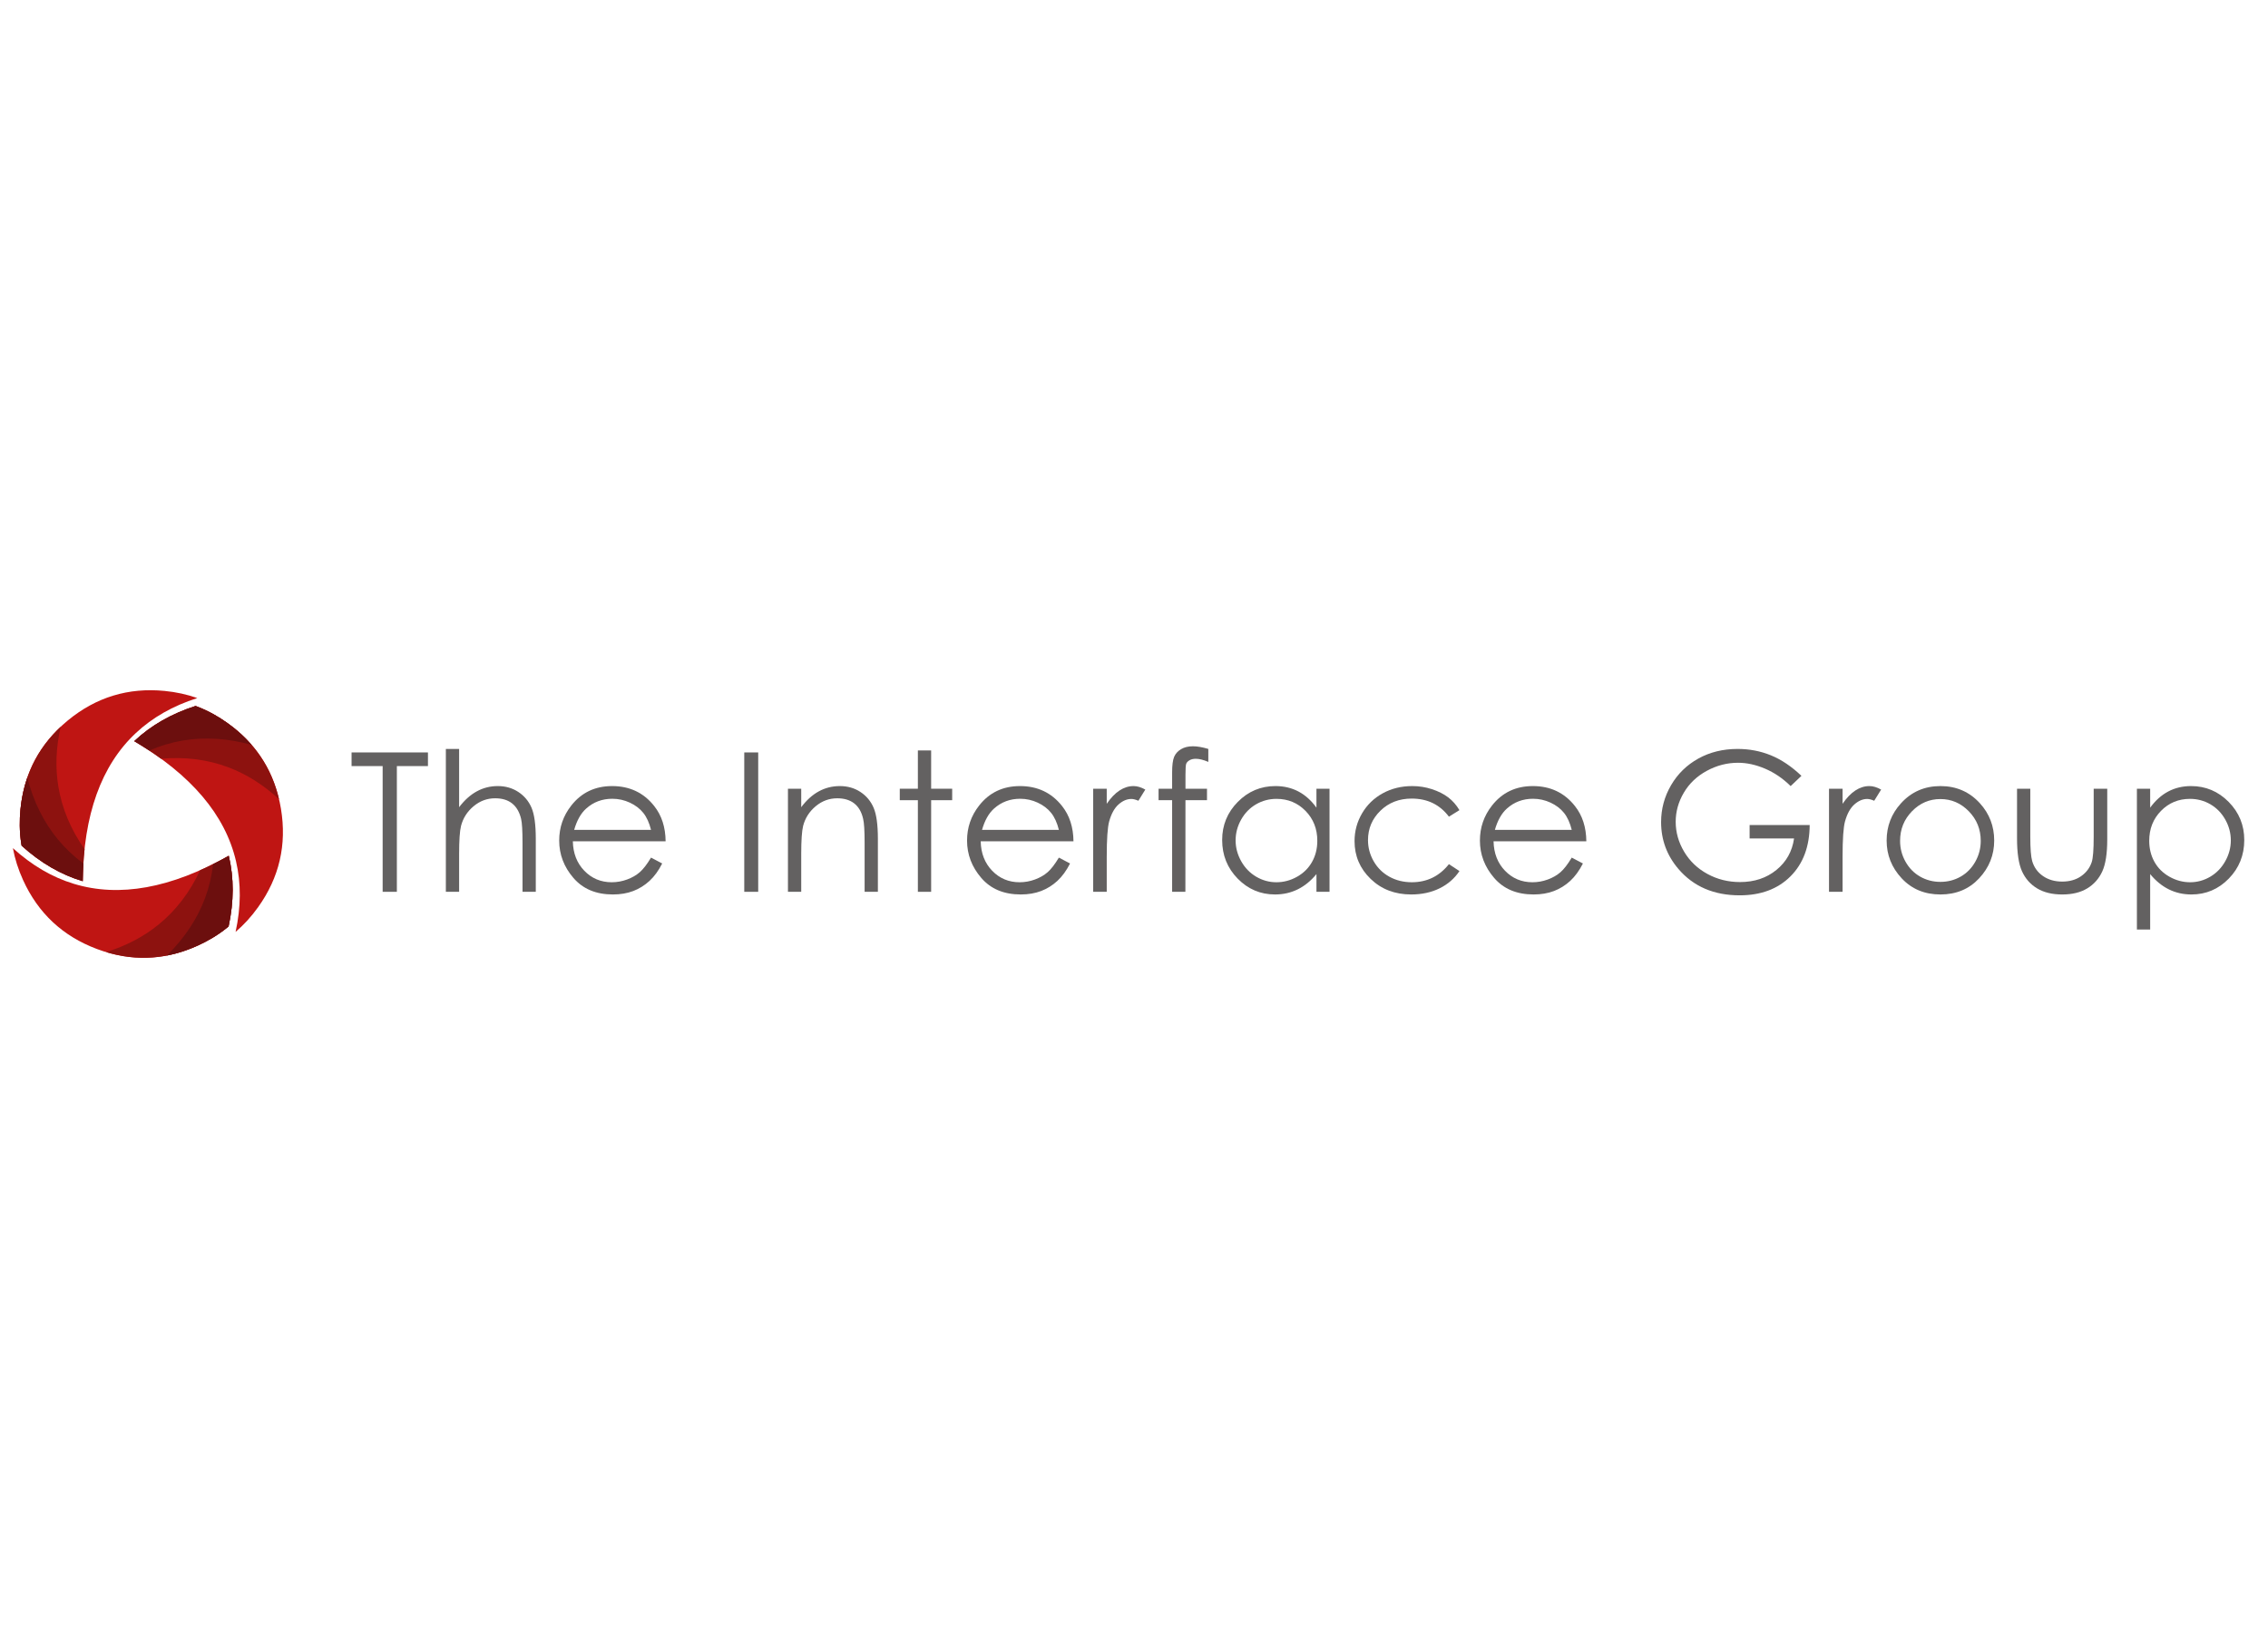
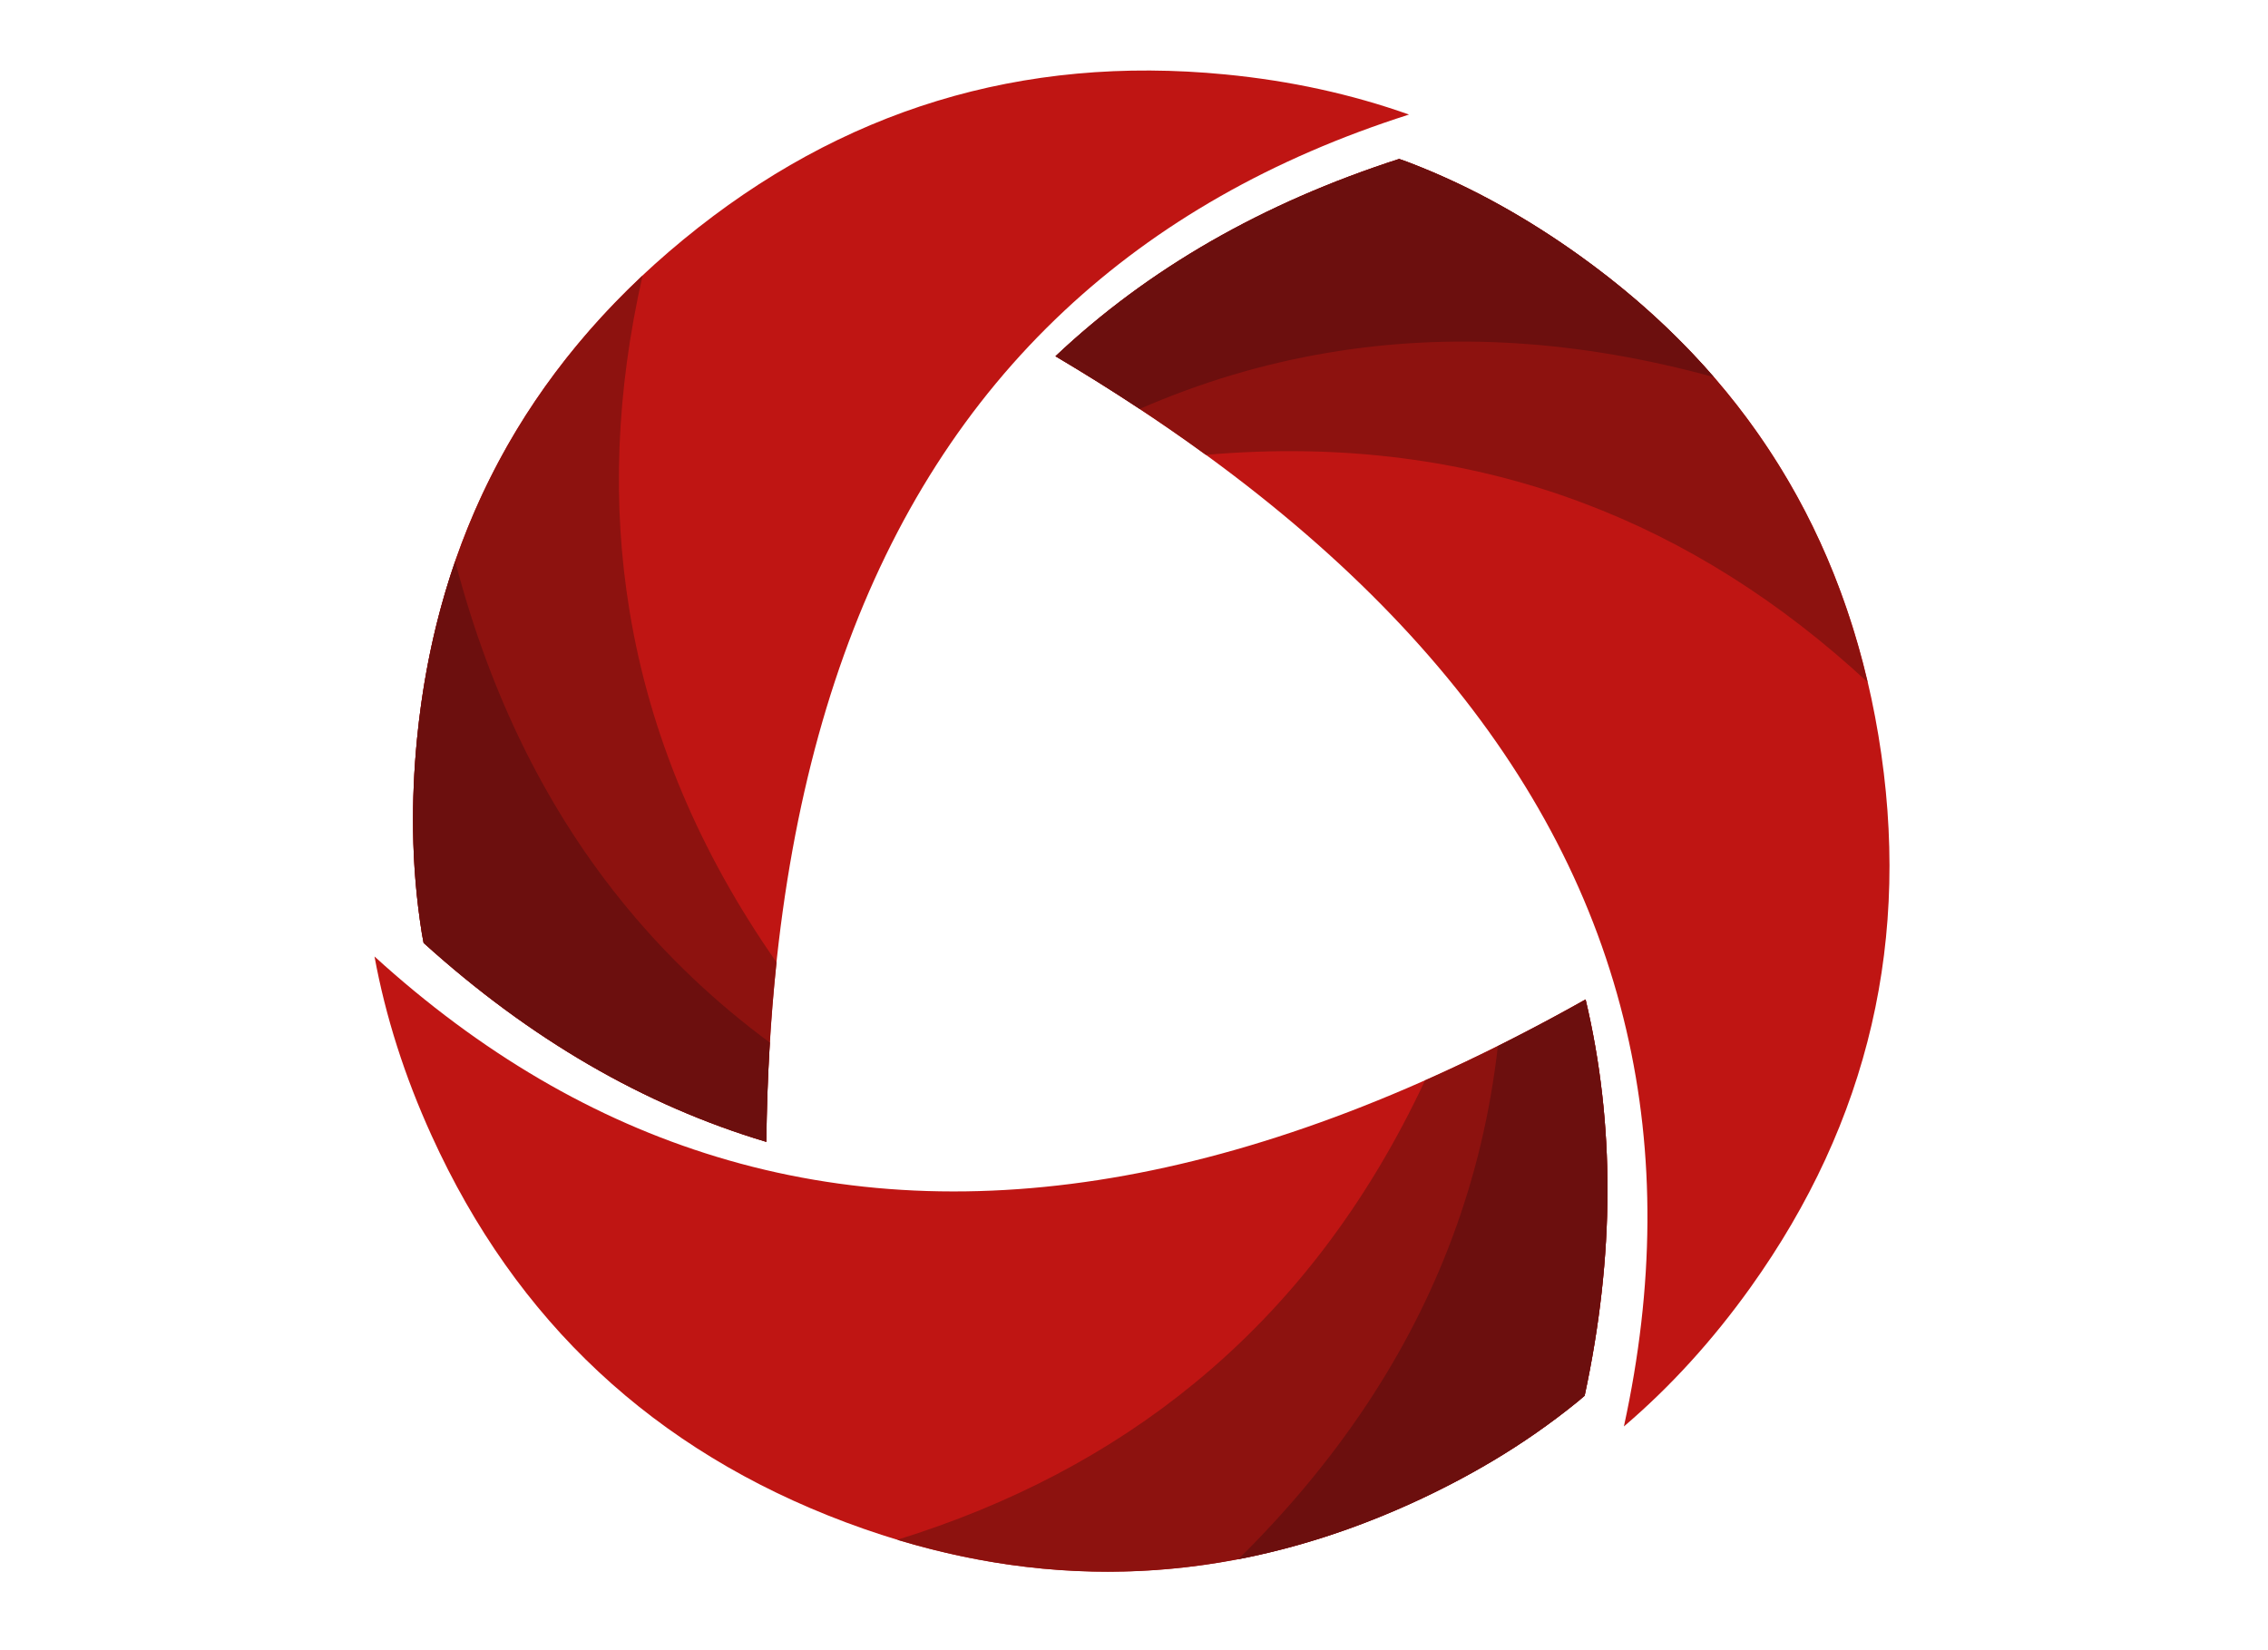
- <svg xmlns="http://www.w3.org/2000/svg" version="1.1" id="Layer_1" x="0px" y="0px" width="550px" height="400px" viewBox="0 0 512.213 66.397" enable-background="new 0 0 550 400">
+ <svg xmlns="http://www.w3.org/2000/svg" version="1.1" id="Layer_1" x="0px" y="0px" width="550px" height="400px" viewBox="0 0 66.97 66.397" enable-background="new 0 0 550 400">
  <polygon fill="#636161" points="79.399 19.974 79.399 16.892 96.649 16.892 96.649 19.974 89.629 19.974 89.629 48.374 86.419 48.374 86.419 19.974" />
  <g transform="matrix(1, 0, 0, 1, -23.21188, -179.7571)">
    <defs>
      <rect id="SVGID_1_" width="550" height="400" />
    </defs>
    <clipPath id="SVGID_2_">
      <rect id="" width="550" height="400" transform="matrix(1, 0, 0, 1, 0, 0)" />
    </clipPath>
-     <path clip-path="url(#SVGID_2_)" fill="#636161" d="M123.906,195.857h2.996v13.162c1.212-1.598,2.547-2.793,4.002-3.585   c1.456-0.792,3.032-1.188,4.73-1.188c1.74,0,3.285,0.442,4.633,1.326c1.348,0.885,2.344,2.073,2.986,3.563   c0.642,1.492,0.963,3.828,0.963,7.009v11.985h-2.997v-11.107c0-2.683-0.106-4.473-0.32-5.372c-0.371-1.541-1.046-2.7-2.023-3.478   s-2.258-1.166-3.842-1.166c-1.812,0-3.434,0.599-4.868,1.798c-1.434,1.198-2.38,2.682-2.836,4.451   c-0.285,1.142-0.428,3.253-0.428,6.335v8.539h-2.996V195.857z" />
-     <path clip-path="url(#SVGID_2_)" fill="#636161" d="M170.241,220.405l2.525,1.326c-0.828,1.627-1.784,2.939-2.87,3.938   c-1.085,0.999-2.306,1.759-3.663,2.279c-1.357,0.521-2.892,0.781-4.606,0.781c-3.799,0-6.769-1.245-8.911-3.735   c-2.142-2.489-3.213-5.304-3.213-8.442c0-2.953,0.906-5.586,2.72-7.897c2.299-2.938,5.377-4.408,9.233-4.408   c3.97,0,7.14,1.505,9.511,4.516c1.685,2.126,2.541,4.779,2.57,7.961h-20.952c0.057,2.705,0.921,4.922,2.593,6.651   c1.671,1.729,3.735,2.595,6.192,2.595c1.185,0,2.339-0.206,3.46-0.619c1.122-0.411,2.075-0.959,2.861-1.642   C168.477,223.027,169.327,221.926,170.241,220.405 M170.241,214.134c-0.4-1.598-0.982-2.874-1.747-3.83   c-0.764-0.956-1.774-1.727-3.031-2.312c-1.258-0.585-2.579-0.878-3.964-0.878c-2.286,0-4.251,0.735-5.893,2.204   c-1.2,1.07-2.108,2.676-2.721,4.815H170.241z" />
+     <path clip-path="url(#SVGID_2_)" fill="#636161" d="M123.906,195.857h2.996v13.162c1.212-1.598,2.547-2.793,4.002-3.585 c1.456-0.792,3.032-1.188,4.73-1.188c1.74,0,3.285,0.442,4.633,1.326c1.348,0.885,2.344,2.073,2.986,3.563 c0.642,1.492,0.963,3.828,0.963,7.009v11.985h-2.997v-11.107c0-2.683-0.106-4.473-0.32-5.372c-0.371-1.541-1.046-2.7-2.023-3.478 s-2.258-1.166-3.842-1.166c-1.812,0-3.434,0.599-4.868,1.798c-1.434,1.198-2.38,2.682-2.836,4.451 c-0.285,1.142-0.428,3.253-0.428,6.335v8.539h-2.996V195.857z" />
+     <path clip-path="url(#SVGID_2_)" fill="#636161" d="M170.241,220.405l2.525,1.326c-0.828,1.627-1.784,2.939-2.87,3.938 c-1.085,0.999-2.306,1.759-3.663,2.279c-1.357,0.521-2.892,0.781-4.606,0.781c-3.799,0-6.769-1.245-8.911-3.735 c-2.142-2.489-3.213-5.304-3.213-8.442c0-2.953,0.906-5.586,2.72-7.897c2.299-2.938,5.377-4.408,9.233-4.408 c3.97,0,7.14,1.505,9.511,4.516c1.685,2.126,2.541,4.779,2.57,7.961h-20.952c0.057,2.705,0.921,4.922,2.593,6.651 c1.671,1.729,3.735,2.595,6.192,2.595c1.185,0,2.339-0.206,3.46-0.619c1.122-0.411,2.075-0.959,2.861-1.642 C168.477,223.027,169.327,221.926,170.241,220.405 M170.241,214.134c-0.4-1.598-0.982-2.874-1.747-3.83 c-0.764-0.956-1.774-1.727-3.031-2.312c-1.258-0.585-2.579-0.878-3.964-0.878c-2.286,0-4.251,0.735-5.893,2.204 c-1.2,1.07-2.108,2.676-2.721,4.815H170.241z" />
    <rect x="191.3" y="196.649" clip-path="url(#SVGID_2_)" fill="#636161" width="3.146" height="31.482" />
-     <path clip-path="url(#SVGID_2_)" fill="#636161" d="M201.166,204.846h2.996v4.174c1.198-1.598,2.525-2.793,3.981-3.585   c1.455-0.792,3.039-1.188,4.751-1.188c1.74,0,3.285,0.442,4.633,1.326c1.348,0.885,2.344,2.076,2.986,3.574   c0.642,1.498,0.963,3.831,0.963,6.998v11.985h-2.997v-11.107c0-2.683-0.111-4.473-0.333-5.372c-0.347-1.541-1.013-2.7-1.998-3.478   c-0.984-0.777-2.268-1.166-3.852-1.166c-1.813,0-3.436,0.599-4.87,1.798c-1.434,1.198-2.38,2.682-2.836,4.451   c-0.285,1.155-0.428,3.268-0.428,6.335v8.539h-2.996V204.846z" />
+     <path clip-path="url(#SVGID_2_)" fill="#636161" d="M201.166,204.846h2.996v4.174c1.198-1.598,2.525-2.793,3.981-3.585 c1.455-0.792,3.039-1.188,4.751-1.188c1.74,0,3.285,0.442,4.633,1.326c1.348,0.885,2.344,2.076,2.986,3.574 c0.642,1.498,0.963,3.831,0.963,6.998v11.985h-2.997v-11.107c0-2.683-0.111-4.473-0.333-5.372c-0.347-1.541-1.013-2.7-1.998-3.478 c-0.984-0.777-2.268-1.166-3.852-1.166c-1.813,0-3.436,0.599-4.87,1.798c-1.434,1.198-2.38,2.682-2.836,4.451 c-0.285,1.155-0.428,3.268-0.428,6.335v8.539h-2.996V204.846z" />
    <polygon clip-path="url(#SVGID_2_)" fill="#636161" points="230.508,196.2 233.504,196.2 233.504,204.846 238.256,204.846 &#10;&#09;&#09;238.256,207.436 233.504,207.436 233.504,228.131 230.508,228.131 230.508,207.436 226.42,207.436 226.42,204.846 230.508,204.846 &#10;&#09;&#09;&#09;" />
-     <path clip-path="url(#SVGID_2_)" fill="#636161" d="M262.353,220.405l2.525,1.326c-0.828,1.627-1.784,2.939-2.87,3.938   c-1.085,0.999-2.306,1.759-3.663,2.279c-1.357,0.521-2.892,0.781-4.606,0.781c-3.799,0-6.769-1.245-8.911-3.735   c-2.142-2.489-3.213-5.304-3.213-8.442c0-2.953,0.906-5.586,2.72-7.897c2.299-2.938,5.377-4.408,9.233-4.408   c3.97,0,7.14,1.505,9.511,4.516c1.685,2.126,2.541,4.779,2.57,7.961h-20.952c0.057,2.705,0.921,4.922,2.593,6.651   c1.671,1.729,3.735,2.595,6.192,2.595c1.185,0,2.339-0.206,3.46-0.619c1.122-0.411,2.075-0.959,2.861-1.642   C260.589,223.027,261.439,221.926,262.353,220.405 M262.353,214.134c-0.4-1.598-0.982-2.874-1.747-3.83   c-0.764-0.956-1.774-1.727-3.031-2.312c-1.258-0.585-2.579-0.878-3.964-0.878c-2.286,0-4.251,0.735-5.893,2.204   c-1.2,1.07-2.108,2.676-2.721,4.815H262.353z" />
-     <path clip-path="url(#SVGID_2_)" fill="#636161" d="M270.101,204.846h3.06v3.403c0.913-1.34,1.876-2.344,2.89-3.007   c1.013-0.664,2.068-0.995,3.167-0.995c0.827,0,1.712,0.264,2.654,0.791l-1.563,2.525c-0.627-0.271-1.155-0.405-1.582-0.405   c-1,0-1.963,0.409-2.891,1.229c-0.927,0.82-1.633,2.094-2.118,3.82c-0.371,1.327-0.557,4.01-0.557,8.047v7.876h-3.06V204.846z" />
-     <path clip-path="url(#SVGID_2_)" fill="#636161" d="M296.104,195.857v2.932c-1.099-0.471-2.041-0.706-2.825-0.706   c-0.585,0-1.071,0.117-1.455,0.353c-0.386,0.235-0.628,0.506-0.728,0.813c-0.101,0.307-0.15,1.124-0.15,2.451l-0.002,3.146h4.86   v2.59h-4.863l-0.017,20.695h-2.996v-20.695h-3.061v-2.59h3.061v-3.638c0-1.669,0.153-2.86,0.46-3.575   c0.307-0.713,0.828-1.287,1.563-1.723c0.734-0.435,1.623-0.653,2.665-0.653C293.584,195.257,294.748,195.458,296.104,195.857" />
-     <path clip-path="url(#SVGID_2_)" fill="#636161" d="M323.477,204.846v23.285h-2.953v-4.002c-1.256,1.526-2.665,2.675-4.228,3.444   c-1.562,0.771-3.271,1.157-5.125,1.157c-3.296,0-6.11-1.195-8.443-3.585s-3.499-5.297-3.499-8.722c0-3.353,1.177-6.22,3.531-8.604   c2.354-2.382,5.187-3.573,8.496-3.573c1.912,0,3.643,0.406,5.19,1.22s2.906,2.033,4.077,3.659v-4.28H323.477z M311.502,207.136   c-1.667,0-3.206,0.41-4.617,1.229c-1.411,0.82-2.533,1.972-3.367,3.453c-0.833,1.482-1.25,3.05-1.25,4.703   c0,1.64,0.42,3.207,1.261,4.703s1.971,2.661,3.389,3.495s2.939,1.251,4.564,1.251c1.639,0,3.191-0.414,4.659-1.24   c1.468-0.827,2.598-1.945,3.389-3.356c0.791-1.41,1.187-3,1.187-4.767c0-2.693-0.888-4.945-2.662-6.756   C316.28,208.041,314.096,207.136,311.502,207.136" />
-     <path clip-path="url(#SVGID_2_)" fill="#636161" d="M352.817,209.683l-2.375,1.477c-2.053-2.725-4.853-4.088-8.401-4.088   c-2.836,0-5.191,0.913-7.064,2.736c-1.874,1.824-2.812,4.041-2.812,6.648c0,1.696,0.431,3.293,1.293,4.79   c0.862,1.495,2.046,2.656,3.549,3.483c1.504,0.826,3.188,1.24,5.056,1.24c3.42,0,6.213-1.362,8.38-4.088l2.375,1.563   c-1.112,1.677-2.607,2.976-4.483,3.899s-4.013,1.387-6.41,1.387c-3.681,0-6.734-1.17-9.159-3.51   c-2.426-2.34-3.639-5.187-3.639-8.54c0-2.254,0.567-4.348,1.701-6.281c1.136-1.933,2.693-3.441,4.677-4.526   c1.982-1.084,4.201-1.626,6.655-1.626c1.541,0,3.029,0.235,4.463,0.706s2.65,1.083,3.648,1.84   C351.27,207.55,352.118,208.513,352.817,209.683" />
-     <path clip-path="url(#SVGID_2_)" fill="#636161" d="M378.179,220.405l2.525,1.326c-0.828,1.627-1.785,2.939-2.87,3.938   c-1.086,0.999-2.307,1.759-3.663,2.279c-1.357,0.521-2.893,0.781-4.605,0.781c-3.799,0-6.77-1.245-8.911-3.735   c-2.143-2.489-3.214-5.304-3.214-8.442c0-2.953,0.907-5.586,2.721-7.897c2.299-2.938,5.376-4.408,9.232-4.408   c3.97,0,7.139,1.505,9.511,4.516c1.685,2.126,2.542,4.779,2.57,7.961h-20.952c0.057,2.705,0.921,4.922,2.593,6.651   c1.671,1.729,3.735,2.595,6.192,2.595c1.186,0,2.339-0.206,3.461-0.619c1.121-0.411,2.074-0.959,2.86-1.642   C376.415,223.027,377.265,221.926,378.179,220.405 M378.179,214.134c-0.399-1.598-0.982-2.874-1.746-3.83   c-0.765-0.956-1.775-1.727-3.032-2.312c-1.258-0.585-2.579-0.878-3.964-0.878c-2.286,0-4.25,0.735-5.893,2.204   c-1.2,1.07-2.107,2.676-2.722,4.815H378.179z" />
-     <path clip-path="url(#SVGID_2_)" fill="#636161" d="M430.057,201.936l-2.44,2.312c-1.755-1.727-3.678-3.036-5.768-3.928   s-4.127-1.338-6.11-1.338c-2.469,0-4.818,0.607-7.052,1.819c-2.234,1.213-3.963,2.857-5.19,4.934   c-1.227,2.075-1.84,4.27-1.84,6.581c0,2.368,0.635,4.619,1.904,6.752c1.271,2.133,3.025,3.81,5.266,5.029   c2.239,1.22,4.693,1.83,7.362,1.83c3.238,0,5.978-0.913,8.218-2.739s3.566-4.195,3.98-7.106H418.35v-3.038h13.568   c-0.028,4.865-1.474,8.729-4.334,11.589s-6.688,4.291-11.481,4.291c-5.821,0-10.43-1.983-13.825-5.95   c-2.611-3.053-3.917-6.584-3.917-10.594c0-2.981,0.749-5.757,2.247-8.325s3.553-4.576,6.164-6.024   c2.61-1.448,5.564-2.172,8.86-2.172c2.668,0,5.179,0.481,7.533,1.444C425.52,198.265,427.816,199.81,430.057,201.936" />
-     <path clip-path="url(#SVGID_2_)" fill="#636161" d="M436.284,204.846h3.061v3.403c0.913-1.34,1.876-2.344,2.89-3.007   c1.013-0.664,2.068-0.995,3.167-0.995c0.827,0,1.712,0.264,2.654,0.791l-1.563,2.525c-0.628-0.271-1.156-0.405-1.584-0.405   c-0.999,0-1.962,0.409-2.889,1.229c-0.928,0.82-1.635,2.094-2.119,3.82c-0.371,1.327-0.557,4.01-0.557,8.047v7.876h-3.061V204.846z   " />
-     <path clip-path="url(#SVGID_2_)" fill="#636161" d="M461.452,204.247c3.588,0,6.561,1.298,8.919,3.895   c2.144,2.369,3.217,5.172,3.217,8.411c0,3.253-1.134,6.096-3.399,8.528s-5.178,3.649-8.736,3.649c-3.574,0-6.492-1.217-8.758-3.649   s-3.399-5.275-3.399-8.528c0-3.225,1.073-6.021,3.217-8.39C454.87,205.552,457.851,204.247,461.452,204.247 M461.441,207.179   c-2.491,0-4.632,0.92-6.422,2.761c-1.789,1.841-2.685,4.066-2.685,6.678c0,1.684,0.408,3.253,1.225,4.707   c0.815,1.456,1.918,2.58,3.308,3.372c1.389,0.791,2.913,1.188,4.574,1.188s3.186-0.396,4.575-1.188   c1.389-0.792,2.491-1.916,3.308-3.372c0.815-1.454,1.224-3.023,1.224-4.707c0-2.611-0.898-4.837-2.695-6.678   S463.919,207.179,461.441,207.179" />
-     <path clip-path="url(#SVGID_2_)" fill="#636161" d="M478.745,204.846h2.996v10.872c0,2.654,0.144,4.48,0.429,5.479   c0.429,1.428,1.247,2.555,2.454,3.382c1.208,0.828,2.647,1.241,4.319,1.241s3.09-0.402,4.255-1.209   c1.164-0.806,1.968-1.865,2.411-3.178c0.3-0.898,0.449-2.804,0.449-5.715v-10.872h3.062v11.429c0,3.21-0.375,5.629-1.124,7.255   c-0.749,1.627-1.876,2.9-3.382,3.82c-1.505,0.92-3.392,1.381-5.66,1.381s-4.163-0.461-5.683-1.381s-2.653-2.204-3.402-3.853   c-0.749-1.647-1.124-4.127-1.124-7.437V204.846z" />
-     <path clip-path="url(#SVGID_2_)" fill="#636161" d="M505.818,204.846h2.996v4.28c1.183-1.626,2.544-2.846,4.083-3.659   c1.54-0.813,3.257-1.22,5.153-1.22c3.306,0,6.136,1.191,8.487,3.573c2.352,2.384,3.528,5.251,3.528,8.604   c0,3.425-1.166,6.332-3.496,8.722s-5.142,3.585-8.435,3.585c-1.854,0-3.556-0.386-5.109-1.157c-1.554-0.77-2.958-1.918-4.212-3.444   v12.52h-2.996V204.846z M517.803,207.136c-2.591,0-4.772,0.905-6.544,2.715c-1.772,1.811-2.658,4.063-2.658,6.756   c0,1.767,0.395,3.356,1.185,4.767c0.789,1.411,1.922,2.529,3.395,3.356c1.474,0.826,3.028,1.24,4.666,1.24   c1.607,0,3.121-0.417,4.537-1.251c1.417-0.834,2.545-1.999,3.385-3.495s1.26-3.063,1.26-4.703c0-1.653-0.417-3.221-1.25-4.703   c-0.832-1.481-1.954-2.633-3.362-3.453C521.006,207.546,519.468,207.136,517.803,207.136" />
-     <path clip-path="url(#SVGID_2_)" fill-rule="evenodd" clip-rule="evenodd" fill="#BF1513" d="M76.417,237.184   c1.231-5.641,1.264-10.96,0.097-15.962c-2.429-10.446-10.087-19.487-22.978-27.122c3.732-3.525,8.343-6.173,13.835-7.943   c0.117,0.041,0.236,0.084,0.358,0.128c0.013,0.008,0.026,0.013,0.041,0.016c1.268,0.486,2.513,1.07,3.733,1.754   c1.05,0.587,2.083,1.244,3.101,1.972c6.691,4.783,10.71,11.23,12.059,19.343c1.35,8.12-0.367,15.526-5.15,22.218   C79.984,233.725,78.286,235.59,76.417,237.184" />
-     <path clip-path="url(#SVGID_2_)" fill-rule="evenodd" clip-rule="evenodd" fill="#8D120F" d="M74.604,190.026   c-1.018-0.728-2.051-1.385-3.101-1.972c-1.22-0.684-2.465-1.268-3.733-1.754c-0.015-0.003-0.028-0.007-0.041-0.016   c-0.122-0.044-0.241-0.087-0.358-0.128c-5.492,1.77-10.103,4.418-13.835,7.943c2.166,1.283,4.181,2.607,6.052,3.97   c5.448-0.471,10.516,0.177,15.204,1.945c4.104,1.544,7.914,3.948,11.433,7.204C84.56,200.112,80.691,194.378,74.604,190.026" />
-     <path clip-path="url(#SVGID_2_)" fill-rule="evenodd" clip-rule="evenodd" fill="#6C0F0E" d="M74.604,190.026   c-1.018-0.728-2.051-1.385-3.101-1.972c-1.22-0.684-2.465-1.268-3.733-1.754c-0.015-0.003-0.028-0.007-0.041-0.016   c-0.122-0.044-0.241-0.087-0.358-0.128c-5.492,1.77-10.103,4.418-13.835,7.943c1.173,0.695,2.303,1.402,3.39,2.121   c2.45-1.068,4.966-1.821,7.546-2.256c4.954-0.842,10.144-0.514,15.569,0.976C78.482,193.144,76.671,191.505,74.604,190.026" />
-     <path clip-path="url(#SVGID_2_)" fill-rule="evenodd" clip-rule="evenodd" fill="#BF1513" d="M67.767,184.369   c-5.5,1.753-10.124,4.386-13.871,7.896c-7.833,7.327-11.833,18.48-12,33.461c-4.919-1.469-9.518-4.139-13.796-8.01   c-0.023-0.122-0.046-0.247-0.068-0.375c0.001-0.015-0.001-0.028-0.007-0.043c-0.214-1.341-0.33-2.711-0.347-4.11   c-0.017-1.202,0.035-2.426,0.157-3.671c0.797-8.187,4.37-14.892,10.721-20.114c6.358-5.23,13.63-7.446,21.817-6.649   C62.988,183.008,65.453,183.547,67.767,184.369" />
-     <path clip-path="url(#SVGID_2_)" fill-rule="evenodd" clip-rule="evenodd" fill="#8D120F" d="M27.835,209.518   c-0.121,1.246-0.173,2.47-0.157,3.672c0.018,1.398,0.135,2.769,0.347,4.109c0.006,0.015,0.008,0.029,0.007,0.044   c0.023,0.128,0.046,0.252,0.069,0.375c4.278,3.871,8.877,6.54,13.796,8.009c0.028-2.518,0.167-4.925,0.411-7.226   c-3.131-4.482-5.104-9.195-5.916-14.14c-0.715-4.326-0.539-8.828,0.522-13.504C31.592,195.853,28.561,202.069,27.835,209.518" />
-     <path clip-path="url(#SVGID_2_)" fill-rule="evenodd" clip-rule="evenodd" fill="#6C0F0E" d="M27.835,209.518   c-0.121,1.246-0.173,2.47-0.157,3.672c0.018,1.398,0.135,2.769,0.347,4.109c0.006,0.015,0.008,0.029,0.007,0.044   c0.023,0.128,0.046,0.252,0.069,0.375c4.278,3.871,8.877,6.54,13.796,8.009c0.015-1.363,0.063-2.695,0.142-3.995   c-2.15-1.589-4.061-3.391-5.728-5.407c-3.205-3.869-5.517-8.529-6.939-13.972C28.595,204.6,28.082,206.987,27.835,209.518" />
-     <path clip-path="url(#SVGID_2_)" fill-rule="evenodd" clip-rule="evenodd" fill="#BF1513" d="M26.124,218.264   c4.268,3.887,8.86,6.574,13.774,8.064c10.261,3.12,21.92,1.007,34.978-6.339c1.187,4.995,1.175,10.313-0.039,15.953   c-0.094,0.081-0.191,0.163-0.29,0.247c-0.013,0.006-0.024,0.015-0.034,0.027c-1.055,0.854-2.182,1.641-3.386,2.355   c-1.033,0.615-2.119,1.182-3.257,1.699c-7.489,3.403-15.082,3.661-22.781,0.772c-7.708-2.892-13.264-8.081-16.667-15.569   C27.334,223.083,26.568,220.68,26.124,218.264" />
-     <path clip-path="url(#SVGID_2_)" fill-rule="evenodd" clip-rule="evenodd" fill="#8D120F" d="M67.869,240.278   c1.14-0.519,2.225-1.085,3.258-1.699c1.203-0.716,2.331-1.502,3.386-2.356c0.01-0.012,0.021-0.021,0.034-0.027   c0.099-0.084,0.196-0.166,0.29-0.247c1.213-5.641,1.226-10.958,0.038-15.952c-2.193,1.234-4.348,2.317-6.464,3.257   c-2.315,4.952-5.41,9.018-9.286,12.193c-3.389,2.782-7.376,4.88-11.956,6.3C54.156,243.857,61.056,243.374,67.869,240.278" />
-     <path clip-path="url(#SVGID_2_)" fill-rule="evenodd" clip-rule="evenodd" fill="#6C0F0E" d="M67.869,240.278   c1.14-0.519,2.225-1.085,3.258-1.699c1.203-0.716,2.331-1.502,3.386-2.356c0.01-0.012,0.021-0.021,0.034-0.027   c0.099-0.084,0.196-0.166,0.29-0.247c1.213-5.641,1.226-10.958,0.038-15.952c-1.188,0.669-2.365,1.293-3.531,1.875   c-0.301,2.656-0.906,5.212-1.819,7.663c-1.748,4.711-4.628,9.042-8.63,12.996C63.229,242.079,65.555,241.329,67.869,240.278" />
+     <path clip-path="url(#SVGID_2_)" fill="#636161" d="M262.353,220.405l2.525,1.326c-0.828,1.627-1.784,2.939-2.87,3.938 c-1.085,0.999-2.306,1.759-3.663,2.279c-1.357,0.521-2.892,0.781-4.606,0.781c-3.799,0-6.769-1.245-8.911-3.735 c-2.142-2.489-3.213-5.304-3.213-8.442c0-2.953,0.906-5.586,2.72-7.897c2.299-2.938,5.377-4.408,9.233-4.408 c3.97,0,7.14,1.505,9.511,4.516c1.685,2.126,2.541,4.779,2.57,7.961h-20.952c0.057,2.705,0.921,4.922,2.593,6.651 c1.671,1.729,3.735,2.595,6.192,2.595c1.185,0,2.339-0.206,3.46-0.619c1.122-0.411,2.075-0.959,2.861-1.642 C260.589,223.027,261.439,221.926,262.353,220.405 M262.353,214.134c-0.4-1.598-0.982-2.874-1.747-3.83 c-0.764-0.956-1.774-1.727-3.031-2.312c-1.258-0.585-2.579-0.878-3.964-0.878c-2.286,0-4.251,0.735-5.893,2.204 c-1.2,1.07-2.108,2.676-2.721,4.815H262.353z" />
+     <path clip-path="url(#SVGID_2_)" fill="#636161" d="M270.101,204.846h3.06v3.403c0.913-1.34,1.876-2.344,2.89-3.007 c1.013-0.664,2.068-0.995,3.167-0.995c0.827,0,1.712,0.264,2.654,0.791l-1.563,2.525c-0.627-0.271-1.155-0.405-1.582-0.405 c-1,0-1.963,0.409-2.891,1.229c-0.927,0.82-1.633,2.094-2.118,3.82c-0.371,1.327-0.557,4.01-0.557,8.047v7.876h-3.06V204.846z" />
+     <path clip-path="url(#SVGID_2_)" fill="#636161" d="M296.104,195.857v2.932c-1.099-0.471-2.041-0.706-2.825-0.706 c-0.585,0-1.071,0.117-1.455,0.353c-0.386,0.235-0.628,0.506-0.728,0.813c-0.101,0.307-0.15,1.124-0.15,2.451l-0.002,3.146h4.86 v2.59h-4.863l-0.017,20.695h-2.996v-20.695h-3.061v-2.59h3.061v-3.638c0-1.669,0.153-2.86,0.46-3.575 c0.307-0.713,0.828-1.287,1.563-1.723c0.734-0.435,1.623-0.653,2.665-0.653C293.584,195.257,294.748,195.458,296.104,195.857" />
+     <path clip-path="url(#SVGID_2_)" fill="#636161" d="M323.477,204.846v23.285h-2.953v-4.002c-1.256,1.526-2.665,2.675-4.228,3.444 c-1.562,0.771-3.271,1.157-5.125,1.157c-3.296,0-6.11-1.195-8.443-3.585s-3.499-5.297-3.499-8.722c0-3.353,1.177-6.22,3.531-8.604 c2.354-2.382,5.187-3.573,8.496-3.573c1.912,0,3.643,0.406,5.19,1.22s2.906,2.033,4.077,3.659v-4.28H323.477z M311.502,207.136 c-1.667,0-3.206,0.41-4.617,1.229c-1.411,0.82-2.533,1.972-3.367,3.453c-0.833,1.482-1.25,3.05-1.25,4.703 c0,1.64,0.42,3.207,1.261,4.703s1.971,2.661,3.389,3.495s2.939,1.251,4.564,1.251c1.639,0,3.191-0.414,4.659-1.24 c1.468-0.827,2.598-1.945,3.389-3.356c0.791-1.41,1.187-3,1.187-4.767c0-2.693-0.888-4.945-2.662-6.756 C316.28,208.041,314.096,207.136,311.502,207.136" />
+     <path clip-path="url(#SVGID_2_)" fill="#636161" d="M352.817,209.683l-2.375,1.477c-2.053-2.725-4.853-4.088-8.401-4.088 c-2.836,0-5.191,0.913-7.064,2.736c-1.874,1.824-2.812,4.041-2.812,6.648c0,1.696,0.431,3.293,1.293,4.79 c0.862,1.495,2.046,2.656,3.549,3.483c1.504,0.826,3.188,1.24,5.056,1.24c3.42,0,6.213-1.362,8.38-4.088l2.375,1.563 c-1.112,1.677-2.607,2.976-4.483,3.899s-4.013,1.387-6.41,1.387c-3.681,0-6.734-1.17-9.159-3.51 c-2.426-2.34-3.639-5.187-3.639-8.54c0-2.254,0.567-4.348,1.701-6.281c1.136-1.933,2.693-3.441,4.677-4.526 c1.982-1.084,4.201-1.626,6.655-1.626c1.541,0,3.029,0.235,4.463,0.706s2.65,1.083,3.648,1.84 C351.27,207.55,352.118,208.513,352.817,209.683" />
+     <path clip-path="url(#SVGID_2_)" fill="#636161" d="M378.179,220.405l2.525,1.326c-0.828,1.627-1.785,2.939-2.87,3.938 c-1.086,0.999-2.307,1.759-3.663,2.279c-1.357,0.521-2.893,0.781-4.605,0.781c-3.799,0-6.77-1.245-8.911-3.735 c-2.143-2.489-3.214-5.304-3.214-8.442c0-2.953,0.907-5.586,2.721-7.897c2.299-2.938,5.376-4.408,9.232-4.408 c3.97,0,7.139,1.505,9.511,4.516c1.685,2.126,2.542,4.779,2.57,7.961h-20.952c0.057,2.705,0.921,4.922,2.593,6.651 c1.671,1.729,3.735,2.595,6.192,2.595c1.186,0,2.339-0.206,3.461-0.619c1.121-0.411,2.074-0.959,2.86-1.642 C376.415,223.027,377.265,221.926,378.179,220.405 M378.179,214.134c-0.399-1.598-0.982-2.874-1.746-3.83 c-0.765-0.956-1.775-1.727-3.032-2.312c-1.258-0.585-2.579-0.878-3.964-0.878c-2.286,0-4.25,0.735-5.893,2.204 c-1.2,1.07-2.107,2.676-2.722,4.815H378.179z" />
+     <path clip-path="url(#SVGID_2_)" fill="#636161" d="M430.057,201.936l-2.44,2.312c-1.755-1.727-3.678-3.036-5.768-3.928 s-4.127-1.338-6.11-1.338c-2.469,0-4.818,0.607-7.052,1.819c-2.234,1.213-3.963,2.857-5.19,4.934 c-1.227,2.075-1.84,4.27-1.84,6.581c0,2.368,0.635,4.619,1.904,6.752c1.271,2.133,3.025,3.81,5.266,5.029 c2.239,1.22,4.693,1.83,7.362,1.83c3.238,0,5.978-0.913,8.218-2.739s3.566-4.195,3.98-7.106H418.35v-3.038h13.568 c-0.028,4.865-1.474,8.729-4.334,11.589s-6.688,4.291-11.481,4.291c-5.821,0-10.43-1.983-13.825-5.95 c-2.611-3.053-3.917-6.584-3.917-10.594c0-2.981,0.749-5.757,2.247-8.325s3.553-4.576,6.164-6.024 c2.61-1.448,5.564-2.172,8.86-2.172c2.668,0,5.179,0.481,7.533,1.444C425.52,198.265,427.816,199.81,430.057,201.936" />
+     <path clip-path="url(#SVGID_2_)" fill="#636161" d="M436.284,204.846h3.061v3.403c0.913-1.34,1.876-2.344,2.89-3.007 c1.013-0.664,2.068-0.995,3.167-0.995c0.827,0,1.712,0.264,2.654,0.791l-1.563,2.525c-0.628-0.271-1.156-0.405-1.584-0.405 c-0.999,0-1.962,0.409-2.889,1.229c-0.928,0.82-1.635,2.094-2.119,3.82c-0.371,1.327-0.557,4.01-0.557,8.047v7.876h-3.061V204.846z " />
+     <path clip-path="url(#SVGID_2_)" fill="#636161" d="M461.452,204.247c3.588,0,6.561,1.298,8.919,3.895 c2.144,2.369,3.217,5.172,3.217,8.411c0,3.253-1.134,6.096-3.399,8.528s-5.178,3.649-8.736,3.649c-3.574,0-6.492-1.217-8.758-3.649 s-3.399-5.275-3.399-8.528c0-3.225,1.073-6.021,3.217-8.39C454.87,205.552,457.851,204.247,461.452,204.247 M461.441,207.179 c-2.491,0-4.632,0.92-6.422,2.761c-1.789,1.841-2.685,4.066-2.685,6.678c0,1.684,0.408,3.253,1.225,4.707 c0.815,1.456,1.918,2.58,3.308,3.372c1.389,0.791,2.913,1.188,4.574,1.188s3.186-0.396,4.575-1.188 c1.389-0.792,2.491-1.916,3.308-3.372c0.815-1.454,1.224-3.023,1.224-4.707c0-2.611-0.898-4.837-2.695-6.678 S463.919,207.179,461.441,207.179" />
+     <path clip-path="url(#SVGID_2_)" fill="#636161" d="M478.745,204.846h2.996v10.872c0,2.654,0.144,4.48,0.429,5.479 c0.429,1.428,1.247,2.555,2.454,3.382c1.208,0.828,2.647,1.241,4.319,1.241s3.09-0.402,4.255-1.209 c1.164-0.806,1.968-1.865,2.411-3.178c0.3-0.898,0.449-2.804,0.449-5.715v-10.872h3.062v11.429c0,3.21-0.375,5.629-1.124,7.255 c-0.749,1.627-1.876,2.9-3.382,3.82c-1.505,0.92-3.392,1.381-5.66,1.381s-4.163-0.461-5.683-1.381s-2.653-2.204-3.402-3.853 c-0.749-1.647-1.124-4.127-1.124-7.437V204.846z" />
+     <path clip-path="url(#SVGID_2_)" fill="#636161" d="M505.818,204.846h2.996v4.28c1.183-1.626,2.544-2.846,4.083-3.659 c1.54-0.813,3.257-1.22,5.153-1.22c3.306,0,6.136,1.191,8.487,3.573c2.352,2.384,3.528,5.251,3.528,8.604 c0,3.425-1.166,6.332-3.496,8.722s-5.142,3.585-8.435,3.585c-1.854,0-3.556-0.386-5.109-1.157c-1.554-0.77-2.958-1.918-4.212-3.444 v12.52h-2.996V204.846z M517.803,207.136c-2.591,0-4.772,0.905-6.544,2.715c-1.772,1.811-2.658,4.063-2.658,6.756 c0,1.767,0.395,3.356,1.185,4.767c0.789,1.411,1.922,2.529,3.395,3.356c1.474,0.826,3.028,1.24,4.666,1.24 c1.607,0,3.121-0.417,4.537-1.251c1.417-0.834,2.545-1.999,3.385-3.495s1.26-3.063,1.26-4.703c0-1.653-0.417-3.221-1.25-4.703 c-0.832-1.481-1.954-2.633-3.362-3.453C521.006,207.546,519.468,207.136,517.803,207.136" />
+     <path clip-path="url(#SVGID_2_)" fill-rule="evenodd" clip-rule="evenodd" fill="#BF1513" d="M76.417,237.184 c1.231-5.641,1.264-10.96,0.097-15.962c-2.429-10.446-10.087-19.487-22.978-27.122c3.732-3.525,8.343-6.173,13.835-7.943 c0.117,0.041,0.236,0.084,0.358,0.128c0.013,0.008,0.026,0.013,0.041,0.016c1.268,0.486,2.513,1.07,3.733,1.754 c1.05,0.587,2.083,1.244,3.101,1.972c6.691,4.783,10.71,11.23,12.059,19.343c1.35,8.12-0.367,15.526-5.15,22.218 C79.984,233.725,78.286,235.59,76.417,237.184" />
+     <path clip-path="url(#SVGID_2_)" fill-rule="evenodd" clip-rule="evenodd" fill="#8D120F" d="M74.604,190.026 c-1.018-0.728-2.051-1.385-3.101-1.972c-1.22-0.684-2.465-1.268-3.733-1.754c-0.015-0.003-0.028-0.007-0.041-0.016 c-0.122-0.044-0.241-0.087-0.358-0.128c-5.492,1.77-10.103,4.418-13.835,7.943c2.166,1.283,4.181,2.607,6.052,3.97 c5.448-0.471,10.516,0.177,15.204,1.945c4.104,1.544,7.914,3.948,11.433,7.204C84.56,200.112,80.691,194.378,74.604,190.026" />
+     <path clip-path="url(#SVGID_2_)" fill-rule="evenodd" clip-rule="evenodd" fill="#6C0F0E" d="M74.604,190.026 c-1.018-0.728-2.051-1.385-3.101-1.972c-1.22-0.684-2.465-1.268-3.733-1.754c-0.015-0.003-0.028-0.007-0.041-0.016 c-0.122-0.044-0.241-0.087-0.358-0.128c-5.492,1.77-10.103,4.418-13.835,7.943c1.173,0.695,2.303,1.402,3.39,2.121 c2.45-1.068,4.966-1.821,7.546-2.256c4.954-0.842,10.144-0.514,15.569,0.976C78.482,193.144,76.671,191.505,74.604,190.026" />
+     <path clip-path="url(#SVGID_2_)" fill-rule="evenodd" clip-rule="evenodd" fill="#BF1513" d="M67.767,184.369 c-5.5,1.753-10.124,4.386-13.871,7.896c-7.833,7.327-11.833,18.48-12,33.461c-4.919-1.469-9.518-4.139-13.796-8.01 c-0.023-0.122-0.046-0.247-0.068-0.375c0.001-0.015-0.001-0.028-0.007-0.043c-0.214-1.341-0.33-2.711-0.347-4.11 c-0.017-1.202,0.035-2.426,0.157-3.671c0.797-8.187,4.37-14.892,10.721-20.114c6.358-5.23,13.63-7.446,21.817-6.649 C62.988,183.008,65.453,183.547,67.767,184.369" />
+     <path clip-path="url(#SVGID_2_)" fill-rule="evenodd" clip-rule="evenodd" fill="#8D120F" d="M27.835,209.518 c-0.121,1.246-0.173,2.47-0.157,3.672c0.018,1.398,0.135,2.769,0.347,4.109c0.006,0.015,0.008,0.029,0.007,0.044 c0.023,0.128,0.046,0.252,0.069,0.375c4.278,3.871,8.877,6.54,13.796,8.009c0.028-2.518,0.167-4.925,0.411-7.226 c-3.131-4.482-5.104-9.195-5.916-14.14c-0.715-4.326-0.539-8.828,0.522-13.504C31.592,195.853,28.561,202.069,27.835,209.518" />
+     <path clip-path="url(#SVGID_2_)" fill-rule="evenodd" clip-rule="evenodd" fill="#6C0F0E" d="M27.835,209.518 c-0.121,1.246-0.173,2.47-0.157,3.672c0.018,1.398,0.135,2.769,0.347,4.109c0.006,0.015,0.008,0.029,0.007,0.044 c0.023,0.128,0.046,0.252,0.069,0.375c4.278,3.871,8.877,6.54,13.796,8.009c0.015-1.363,0.063-2.695,0.142-3.995 c-2.15-1.589-4.061-3.391-5.728-5.407c-3.205-3.869-5.517-8.529-6.939-13.972C28.595,204.6,28.082,206.987,27.835,209.518" />
+     <path clip-path="url(#SVGID_2_)" fill-rule="evenodd" clip-rule="evenodd" fill="#BF1513" d="M26.124,218.264 c4.268,3.887,8.86,6.574,13.774,8.064c10.261,3.12,21.92,1.007,34.978-6.339c1.187,4.995,1.175,10.313-0.039,15.953 c-0.094,0.081-0.191,0.163-0.29,0.247c-0.013,0.006-0.024,0.015-0.034,0.027c-1.055,0.854-2.182,1.641-3.386,2.355 c-1.033,0.615-2.119,1.182-3.257,1.699c-7.489,3.403-15.082,3.661-22.781,0.772c-7.708-2.892-13.264-8.081-16.667-15.569 C27.334,223.083,26.568,220.68,26.124,218.264" />
+     <path clip-path="url(#SVGID_2_)" fill-rule="evenodd" clip-rule="evenodd" fill="#8D120F" d="M67.869,240.278 c1.14-0.519,2.225-1.085,3.258-1.699c1.203-0.716,2.331-1.502,3.386-2.356c0.01-0.012,0.021-0.021,0.034-0.027 c0.099-0.084,0.196-0.166,0.29-0.247c1.213-5.641,1.226-10.958,0.038-15.952c-2.193,1.234-4.348,2.317-6.464,3.257 c-2.315,4.952-5.41,9.018-9.286,12.193c-3.389,2.782-7.376,4.88-11.956,6.3C54.156,243.857,61.056,243.374,67.869,240.278" />
+     <path clip-path="url(#SVGID_2_)" fill-rule="evenodd" clip-rule="evenodd" fill="#6C0F0E" d="M67.869,240.278 c1.14-0.519,2.225-1.085,3.258-1.699c1.203-0.716,2.331-1.502,3.386-2.356c0.01-0.012,0.021-0.021,0.034-0.027 c0.099-0.084,0.196-0.166,0.29-0.247c1.213-5.641,1.226-10.958,0.038-15.952c-1.188,0.669-2.365,1.293-3.531,1.875 c-0.301,2.656-0.906,5.212-1.819,7.663c-1.748,4.711-4.628,9.042-8.63,12.996C63.229,242.079,65.555,241.329,67.869,240.278" />
  </g>
</svg>
